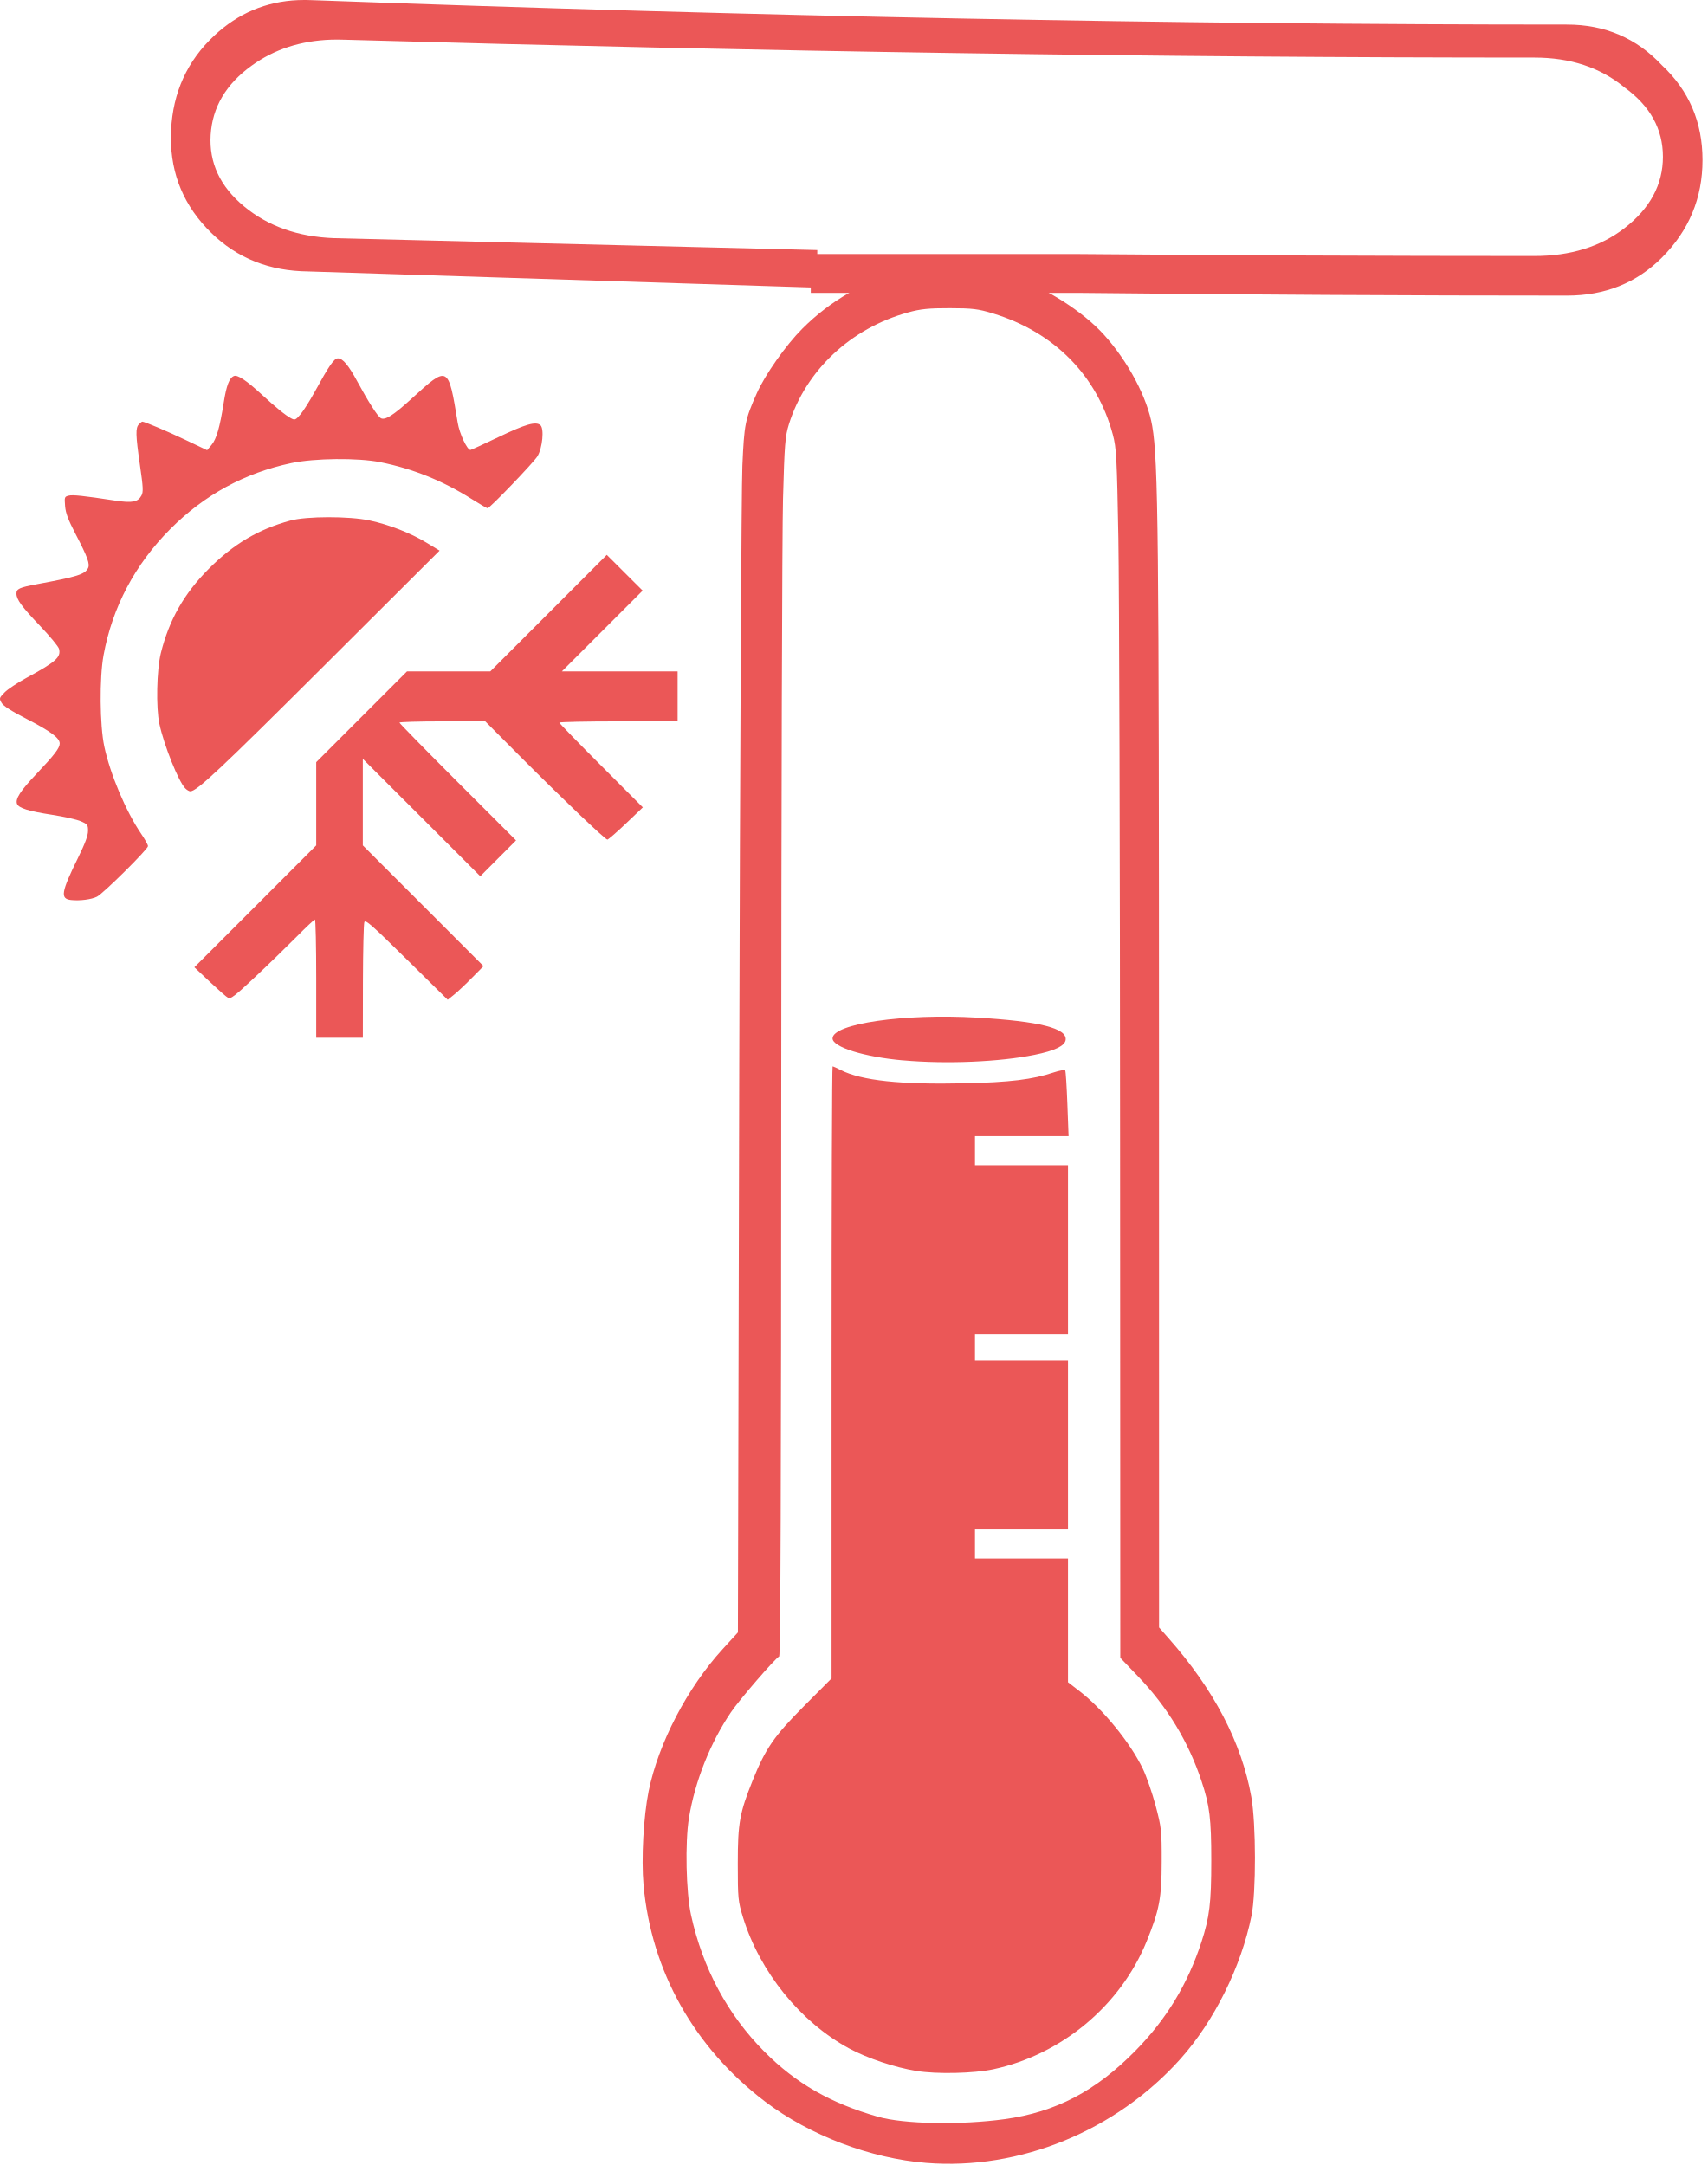
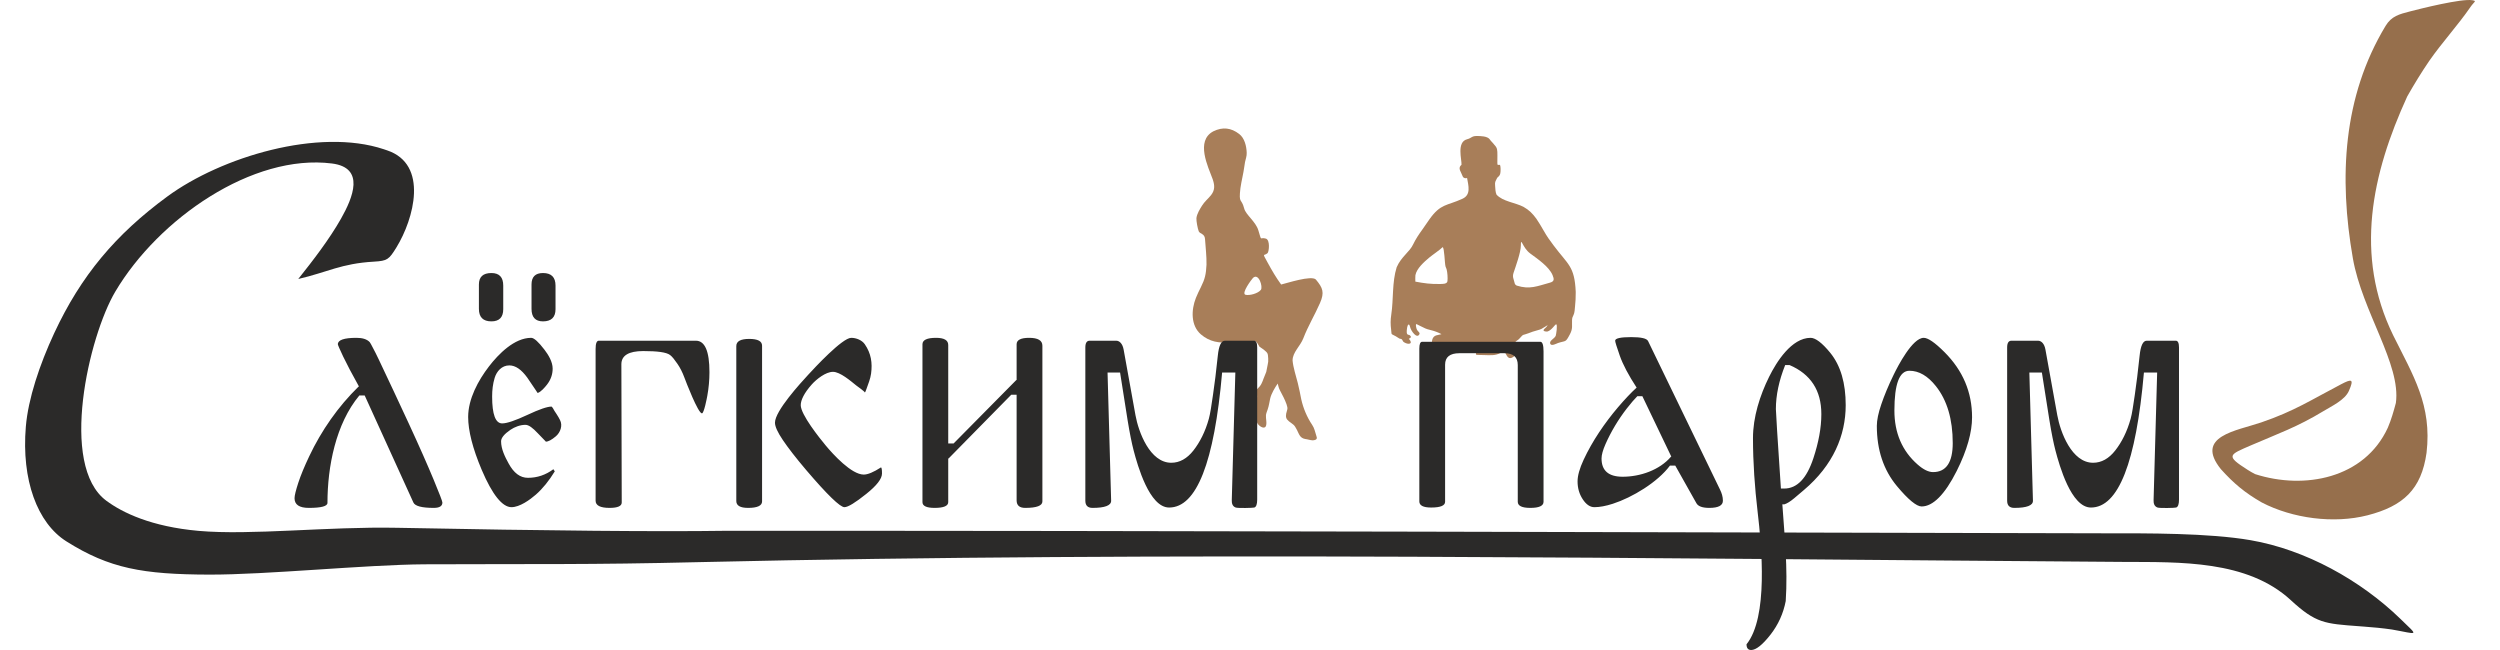
- <svg xmlns="http://www.w3.org/2000/svg" width="41" height="52" viewBox="0 0 41 52" fill="none">
-   <path d="M1.706 21.617C1.441 21.588 1.468 21.429 1.877 20.597C2.044 20.257 2.114 20.069 2.114 19.958C2.114 19.812 2.103 19.796 1.943 19.726C1.848 19.684 1.534 19.613 1.244 19.569C0.685 19.483 0.448 19.409 0.409 19.307C0.364 19.189 0.489 18.995 0.872 18.591C1.308 18.131 1.434 17.967 1.434 17.857C1.434 17.727 1.219 17.566 0.647 17.271C0.257 17.07 0.078 16.954 0.036 16.878C-0.022 16.774 -0.019 16.764 0.109 16.632C0.182 16.556 0.416 16.4 0.628 16.285C1.344 15.896 1.468 15.786 1.418 15.586C1.404 15.53 1.203 15.286 0.971 15.043C0.522 14.572 0.395 14.399 0.395 14.258C0.394 14.142 0.464 14.11 0.894 14.03C1.855 13.852 2.035 13.795 2.112 13.65C2.166 13.55 2.106 13.386 1.813 12.822C1.635 12.479 1.577 12.326 1.563 12.154C1.546 11.941 1.549 11.93 1.648 11.905C1.747 11.88 1.994 11.906 2.771 12.024C3.176 12.085 3.313 12.059 3.397 11.902C3.443 11.815 3.439 11.713 3.361 11.174C3.256 10.439 3.252 10.275 3.337 10.19C3.371 10.155 3.407 10.127 3.416 10.127C3.471 10.127 4.01 10.355 4.454 10.566L4.974 10.813L5.081 10.685C5.199 10.544 5.279 10.265 5.372 9.675C5.437 9.259 5.508 9.073 5.619 9.031C5.706 8.997 5.918 9.138 6.277 9.468C6.627 9.789 6.864 9.981 6.992 10.048C7.082 10.095 7.1 10.088 7.214 9.955C7.283 9.875 7.436 9.634 7.554 9.419C7.905 8.778 8.023 8.607 8.115 8.607C8.232 8.607 8.371 8.773 8.583 9.166C8.846 9.652 9.07 10.001 9.145 10.044C9.248 10.101 9.451 9.972 9.888 9.572C10.766 8.77 10.766 8.77 10.992 10.154C11.035 10.416 11.218 10.807 11.298 10.807C11.313 10.807 11.611 10.67 11.962 10.503C12.626 10.185 12.864 10.117 12.977 10.211C13.073 10.29 13.029 10.758 12.907 10.959C12.814 11.112 11.762 12.207 11.709 12.207C11.692 12.207 11.519 12.107 11.325 11.984C10.636 11.548 9.913 11.257 9.132 11.101C8.595 10.994 7.554 11.004 6.995 11.123C5.872 11.361 4.907 11.887 4.092 12.704C3.24 13.559 2.698 14.583 2.486 15.741C2.387 16.282 2.396 17.42 2.504 17.926C2.645 18.592 3.025 19.491 3.39 20.026C3.48 20.158 3.554 20.291 3.554 20.323C3.554 20.396 2.481 21.46 2.329 21.537C2.196 21.604 1.919 21.64 1.706 21.617H1.706ZM4.45 18.936C4.289 18.776 3.938 17.902 3.828 17.386C3.744 16.997 3.763 16.091 3.863 15.686C4.062 14.888 4.42 14.258 5.012 13.664C5.607 13.066 6.21 12.71 6.974 12.503C7.363 12.397 8.387 12.396 8.873 12.5C9.343 12.601 9.853 12.799 10.235 13.03L10.557 13.225L7.786 15.988C5.276 18.49 4.726 19.006 4.57 19.006C4.542 19.006 4.488 18.974 4.45 18.936L4.45 18.936Z" fill="#EB5757" />
-   <path d="M7.594 23.506C7.594 22.725 7.58 22.086 7.563 22.086C7.546 22.086 7.343 22.276 7.113 22.509C6.882 22.742 6.437 23.175 6.122 23.47C5.655 23.909 5.538 24 5.481 23.969C5.442 23.949 5.244 23.774 5.039 23.582L4.668 23.232L6.131 21.769L7.594 20.305V19.305V18.306L8.684 17.216L9.774 16.126H10.774H11.774L13.173 14.727L14.572 13.327L15.002 13.756L15.433 14.186L14.463 15.156L13.493 16.126H14.883H16.273V16.726V17.326H14.853C14.072 17.326 13.433 17.34 13.433 17.356C13.433 17.372 13.884 17.837 14.436 18.389L15.438 19.392L15.032 19.779C14.808 19.992 14.607 20.166 14.586 20.166C14.534 20.166 13.47 19.151 12.473 18.149L11.654 17.326H10.623C10.057 17.326 9.593 17.34 9.593 17.356C9.593 17.373 10.223 18.016 10.993 18.786L12.393 20.185L11.963 20.616L11.534 21.046L10.124 19.636L8.713 18.227V19.266V20.305L10.163 21.755L11.612 23.205L11.332 23.488C11.179 23.644 10.985 23.826 10.902 23.892L10.752 24.013L9.766 23.041C8.922 22.21 8.776 22.081 8.75 22.148C8.733 22.191 8.718 22.833 8.716 23.575L8.714 24.925H8.154H7.594L7.594 23.506Z" fill="#EB5757" />
-   <path d="M22.25 51.95C20.905 51.844 19.442 51.288 18.374 50.477C16.673 49.184 15.642 47.348 15.455 45.279C15.398 44.646 15.454 43.633 15.577 43.022C15.81 41.873 16.506 40.537 17.352 39.612L17.721 39.208L17.753 25.675C17.771 18.232 17.805 11.713 17.828 11.188C17.872 10.183 17.894 10.075 18.175 9.445C18.374 8.998 18.875 8.287 19.265 7.897C20.646 6.517 22.508 6.075 24.391 6.682C25.121 6.917 26.009 7.485 26.509 8.037C27.093 8.681 27.557 9.559 27.671 10.234C27.816 11.099 27.833 12.761 27.834 25.918L27.835 39.089L28.059 39.343C29.151 40.577 29.819 41.856 30.05 43.158C30.165 43.804 30.167 45.451 30.055 46.012C29.807 47.24 29.16 48.543 28.349 49.451C26.803 51.179 24.492 52.127 22.252 51.95H22.25ZM24.125 50.899C25.354 50.73 26.316 50.226 27.276 49.247C28.015 48.493 28.522 47.656 28.852 46.646C29.047 46.048 29.089 45.703 29.089 44.692C29.089 43.681 29.05 43.366 28.854 42.778C28.54 41.832 28.035 40.999 27.334 40.267L26.904 39.818L26.899 27.445C26.897 20.641 26.878 14.11 26.858 12.933C26.823 10.999 26.811 10.758 26.725 10.439C26.344 9.017 25.313 7.975 23.845 7.528C23.488 7.419 23.354 7.403 22.807 7.402C22.301 7.401 22.107 7.421 21.807 7.504C20.43 7.884 19.353 8.894 18.946 10.188C18.855 10.479 18.84 10.666 18.804 11.979C18.782 12.785 18.763 19.364 18.761 26.599C18.76 35.408 18.744 39.763 18.712 39.783C18.593 39.856 17.751 40.832 17.552 41.128C17.056 41.862 16.69 42.784 16.546 43.661C16.449 44.247 16.475 45.447 16.595 45.995C16.876 47.277 17.475 48.392 18.36 49.281C19.114 50.039 19.946 50.516 21.085 50.841C21.704 51.018 23.065 51.044 24.123 50.899L24.125 50.899ZM22.008 49.741C21.489 49.657 20.832 49.437 20.397 49.203C19.227 48.573 18.249 47.367 17.844 46.054C17.725 45.67 17.718 45.592 17.718 44.761C17.718 43.785 17.762 43.545 18.075 42.764C18.382 41.999 18.592 41.696 19.307 40.978L19.97 40.312V32.963C19.97 28.92 19.981 25.613 19.995 25.613C20.009 25.613 20.1 25.653 20.196 25.703C20.687 25.953 21.63 26.053 23.158 26.019C24.254 25.994 24.805 25.927 25.305 25.758C25.444 25.712 25.568 25.69 25.581 25.711C25.595 25.732 25.617 26.095 25.633 26.519L25.662 27.288H24.538H23.414V27.637V27.986H24.531H25.648V30.01V32.035H24.531H23.414V32.36V32.686H24.531H25.648V34.71V36.734H24.531H23.414V37.083V37.432H24.531H25.648V38.919V40.405L25.916 40.611C26.488 41.052 27.141 41.851 27.446 42.484C27.533 42.665 27.67 43.062 27.752 43.368C27.891 43.891 27.9 43.971 27.898 44.715C27.897 45.594 27.843 45.875 27.536 46.63C26.907 48.171 25.501 49.345 23.858 49.7C23.389 49.801 22.497 49.821 22.008 49.741L22.008 49.741ZM21.692 25.469C20.756 25.387 19.994 25.15 19.994 24.941C19.994 24.587 21.716 24.339 23.466 24.442C24.968 24.53 25.633 24.698 25.591 24.98C25.57 25.121 25.325 25.238 24.846 25.335C24.002 25.506 22.733 25.56 21.692 25.468V25.469Z" fill="#EB5757" />
-   <path d="M7.158 0.003C6.389 0.036 5.72 0.319 5.15 0.851C4.499 1.458 4.152 2.217 4.109 3.129C4.065 4.04 4.347 4.821 4.955 5.472C5.562 6.123 6.322 6.47 7.233 6.514L19.471 6.904V7.035H25.98C29.972 7.078 33.856 7.1 37.631 7.1C38.543 7.1 39.302 6.796 39.91 6.188C40.561 5.537 40.886 4.756 40.886 3.845C40.886 2.934 40.561 2.174 39.91 1.566C39.302 0.916 38.543 0.59 37.631 0.59C28.215 0.59 18.169 0.395 7.494 0.004C7.38 -0.001 7.268 -0.002 7.158 0.003V0.003ZM7.951 0.953C8.055 0.95 8.161 0.95 8.269 0.954C18.392 1.24 27.919 1.383 36.849 1.383C37.713 1.383 38.433 1.621 39.01 2.098C39.627 2.543 39.935 3.099 39.935 3.766C39.935 4.433 39.627 5.005 39.01 5.482C38.433 5.926 37.713 6.149 36.849 6.149C33.269 6.149 29.586 6.133 25.8 6.101H19.627V6.006L8.022 5.72C7.158 5.688 6.438 5.434 5.862 4.957C5.286 4.481 5.018 3.909 5.059 3.241C5.1 2.574 5.429 2.018 6.047 1.574C6.587 1.184 7.222 0.978 7.951 0.953V0.953Z" fill="#EB5757" />
+ <svg xmlns="http://www.w3.org/2000/svg" xml:space="preserve" width="100" height="26" version="1.1" style="shape-rendering:geometricPrecision; text-rendering:geometricPrecision; image-rendering:optimizeQuality; fill-rule:evenodd; clip-rule:evenodd" viewBox="0 0 955.39 253.49">
+   <defs>
+     <style type="text/css">
+    
+     .fil2 {fill:transparent}
+     .fil0 {fill:#A87E59}
+     .fil1 {fill:#2B2A29;fill-rule:nonzero}
+     .fil3 {fill:#966F4C;fill-rule:nonzero}
+    
+   </style>
+   </defs>
+   <g id="Слой_x0020_1">
+     <g id="_2218404880880">
+       <path id="men" class="fil0" d="M573.29 72.52c-0.14,-1.7 0.1,-1.65 0.66,-2.88 0.4,-0.88 1.08,-0.66 1.37,-2.11 0.15,-0.79 0.16,-2.55 -0.12,-3.22 -1.27,-0.15 -1.02,0.89 -1.02,-3.7 -0.01,-2.12 0,-2.88 -1.14,-4.08 -0.3,-0.33 -0.32,-0.38 -0.56,-0.68 -0.4,-0.5 -0.86,-0.84 -1.2,-1.39 -0.87,-1.41 -3.76,-1.43 -5.26,-1.42 -1.89,0 -1.94,0.84 -3.64,1.26 -4.21,1.07 -2.05,8.02 -2.2,9.97 -1.13,0.95 -0.79,1.85 -0.12,3.18 0.22,0.44 0.48,1.18 0.69,1.55 0.21,0.38 1.16,0.75 1.59,0.35 0.56,3.18 1.61,6.62 -1.82,8.18 -6.15,2.81 -8.42,1.82 -12.8,7.93 -0.94,1.32 -1.83,2.65 -2.75,3.97 -1.43,1.99 -2.58,3.66 -3.66,5.89 -1.32,2.89 -4.63,4.77 -6.42,8.92 -1.84,5.86 -1.19,12.44 -2.1,18.44 -0.33,2.21 -0.32,3.78 -0.05,5.96 0.25,1.57 -0.23,1.55 1.1,2.14 0.98,0.43 1.82,1.15 2.14,1.26 0.61,0.21 0.79,0.04 1.09,0.51 0.34,0.54 0.24,0.63 0.74,0.95 1.75,1.09 3.7,0.61 1.83,-1.38 0.52,-0.28 1.2,-0.57 0.48,-1.28 -0.63,-0.63 -1.74,0.47 -1.13,-3.17 0.19,-1.14 0.78,-1.65 1.08,-0.33 0.43,1.92 2.83,4.99 3.72,2.93 0.22,-0.79 -0.71,-0.83 -1.13,-2.05 -0.08,-0.24 -0.58,-2.04 0.02,-1.8 0.36,0.14 1.08,0.55 1.51,0.75 1.83,0.85 1.81,1.04 3.9,1.54 1.49,0.36 2.91,0.87 4.27,1.59 -1.22,0.48 -3.06,0.09 -3.62,2.28 -0.57,2.23 1.09,5.12 3.57,5.67 1.65,0.15 3.45,-1.09 6.29,-1.03 3.24,0.1 3.63,0.38 6.94,-0.28 0.98,1.63 -1.26,1.44 3.36,1.53 2.26,0.05 4.66,0.33 6.62,-0.92 0.85,-0.86 -0.03,-1.99 1.45,-0.4 0.73,0.83 1.15,3.82 3.68,1.84 1.66,-1.79 -0.04,-4.47 0.64,-5.77 0.58,-0.54 0.86,-0.48 1.58,-1.29 1.64,-1.88 1.12,-1.07 3.31,-1.93 1.44,-0.56 2.15,-0.81 3.63,-1.2 1.37,-0.35 1.8,-0.64 2.98,-1.39 0.34,-0.22 0.67,-0.43 1.01,-0.64 -0.64,1.14 -1.21,1.23 -1.57,1.82 -0.38,0.61 1.02,0.8 1.46,0.7 1.73,-0.53 2.9,-2.77 3.41,-2.82 0.61,0.21 0,3.94 -0.18,4.48 -0.47,1.17 -2.75,1.92 -2.08,3.2 0.46,0.88 2.29,-0.11 2.95,-0.37 3.18,-1.06 2.88,-0.01 4.71,-3.51 1.14,-2.19 0.69,-3.2 0.79,-5.52 0.04,-0.81 0.22,-1.23 0.59,-1.95 0.41,-0.77 0.49,-2.37 0.57,-3.28 0.19,-1.79 0.29,-3.53 0.27,-5.34l0 -0.43c-0.45,-10.01 -3.01,-10.52 -8.56,-17.95 -1.71,-2.3 -2.51,-3.34 -3.99,-5.94 -0.91,-1.58 -1.76,-3.03 -2.79,-4.55 -1.48,-2.02 -2.85,-3.42 -5.04,-4.65 -3.21,-1.67 -8.07,-2.07 -10.5,-4.75 -0.43,-0.89 -0.49,-2.41 -0.55,-3.39zm-31.11 37.31c3.42,0.65 6.13,1.01 9.64,0.92 0.87,-0.02 2.74,0.08 2.88,-1.11 0.15,-1.21 -0.01,-3.49 -0.34,-4.66 -0.13,-0.35 -0.28,-0.7 -0.41,-1.04 -0.36,-1.32 -0.43,-7.42 -1.14,-7.55 -0.96,1 -4.02,3.06 -5.29,4.13 -1.93,1.64 -4.84,4.19 -5.32,6.81 -0.08,0.73 -0.03,1.75 -0.02,2.5zm39.5 1.54c5.19,1.64 8.04,0.2 13,-1.14 1.75,-0.47 1.66,-1.38 1.01,-2.94 -1.39,-3.32 -5.88,-6.34 -8.72,-8.44 -3.15,-2.33 -3.61,-6.81 -3.65,-3.03 -0.03,2.64 -1.96,7.93 -2.85,10.6 -0.52,1.62 0.04,2.27 0.41,3.89 0.14,0.63 0.28,0.7 0.8,1.06z" />
+       <path id="girl" class="fil0" d="M478.86 108.38c-0.61,0.68 -4.56,5.93 -2.99,6.56 1.6,0.44 4.98,-0.5 6.06,-1.9 0.88,-1.13 -0.81,-6.76 -3.07,-4.66zm24.51 0.62c2.74,3.27 3.43,5.03 1.63,9.16 -1.98,4.56 -4.7,9.04 -6.5,13.75 -1.18,3.08 -4.21,5.47 -4.2,8.67 0.2,2.56 1.37,6.22 2.04,8.83 0.6,2.31 0.87,4.06 1.35,6.33 0.76,3.43 2.26,7.02 4.23,9.92 0.95,1.4 1.08,2.62 1.6,4.14 0.45,1.19 0.32,1.69 -1.04,1.9 -0.13,0.01 -0.31,0.01 -0.44,0.02 -0.97,-0.06 -1.85,-0.41 -2.84,-0.52 -2.04,-0.4 -2.32,-1.8 -3.18,-3.5 -1.15,-2.26 -1.3,-1.95 -3.12,-3.38 -1.07,-0.85 -1.34,-1.64 -1.1,-2.99 0.38,-1.76 0.82,-1.71 0.14,-3.69 -0.72,-1.99 -1.56,-3.49 -2.53,-5.34 -0.5,-0.97 -0.66,-1.68 -0.91,-2.72 -1.09,1.59 -2.48,3.9 -2.92,5.79 -0.37,1.57 -0.44,2.68 -0.99,4.29 -0.1,0.28 -0.2,0.56 -0.3,0.84 -0.17,0.46 -0.3,0.85 -0.37,1.33 -0.13,1.44 0.54,3.46 -0.14,4.56 -0.86,1.12 -2.94,-0.55 -3.3,-1.54 -0.13,-0.41 -0.81,-2.47 -0.81,-2.73 0,-2.52 -0.68,-1.33 0.24,-4.38 0.42,-1.39 0.78,-2.95 0.37,-4.39 -0.45,-1.58 0.31,-1.52 1.25,-2.72 1,-1.26 1.27,-2.71 1.92,-4.14 0.26,-0.55 0.4,-0.9 0.59,-1.48 0.2,-0.91 0.33,-1.82 0.54,-2.74 0.22,-0.97 0.27,-1.39 0.22,-2.4 -0.15,-2.15 -0.09,-2.13 -1.75,-3.52 -0.28,-0.23 -1.63,-1.12 -1.64,-1.13 -1.22,-1.87 -0.91,-2.38 -3.52,-2.21 -1.43,0.1 -2.41,0.11 -3.85,0.05 -1.57,-0.07 -2.53,0.11 -4.05,0.35 -4.24,0.55 -8.07,-0.12 -11.41,-2.98 -4.06,-3.48 -3.81,-9.63 -1.99,-14.23 0.56,-1.42 1.25,-2.8 1.93,-4.17 1.64,-3.28 2.03,-5.13 2.21,-8.82 0.07,-3.34 -0.37,-6.67 -0.58,-10.01 -0.14,-2.16 -2.01,-1.93 -2.45,-3.01 -0.42,-1.04 -0.98,-4.01 -0.9,-5.13 0.21,-1.69 1.29,-3.43 2.18,-4.85 0.5,-0.79 1.03,-1.41 1.67,-2.09 0.69,-0.7 1.27,-1.3 1.89,-2.07 1.46,-1.87 1.41,-3.68 0.71,-5.82l-0.11 -0.35c-1.76,-4.8 -6.8,-14.94 0.26,-18.67 3.64,-1.77 6.88,-1.41 10.08,1.04 2.11,1.61 2.85,4.78 2.93,7.31 0.02,0.74 -0.06,1.24 -0.23,1.95 -0.4,1.44 -0.49,1.87 -0.69,3.39 -0.37,2.84 -1.12,5.6 -1.53,8.47 -0.74,6.37 0.38,3.68 1.47,7.94 0.64,2.48 4.49,5.1 5.51,8.48 1.44,4.79 0.5,2.53 2.93,3.26 1.74,0.51 1.25,5.04 0.69,5.65 -1.49,1.35 -2.23,-0.43 -0.02,3.65 1.67,3.06 3.24,5.79 5.3,8.61 2.35,-0.55 11.75,-3.66 13.53,-1.96z" />
+       <path id="letter_c" class="fil1" d="M263.06 219.22c181.87,-4.21 373.71,-1.36 555.54,-0.08 21.64,0.11 48.01,-0.76 64.97,14.89 9.84,9.08 13.31,9.2 26.52,10.18l1.85 0.14c3.81,0.28 7.3,0.6 11.09,1.15 10.23,1.77 10.75,3.06 3.29,-4.17 -15.54,-15.07 -36.98,-26.96 -58.4,-30.66 -16.36,-2.83 -40.32,-2.7 -57.55,-2.69 -172.05,-0.35 -365.89,-1.05 -537.94,-0.97 -24.31,0.36 -67.72,0.01 -127.36,-1.18 -27.03,-0.54 -57.02,3.01 -77.43,1.2 -18.39,-1.64 -29.63,-7.06 -35.97,-11.76 -18.54,-13.74 -6.83,-64.11 3.51,-81.55 16.88,-28.47 53.6,-53.88 84.5,-49.96 13.05,1.65 8.14,13.33 3.54,21.49 -4.55,8.04 -10.91,16.3 -16.69,23.55 11.5,-2.67 16.68,-6.02 29.47,-6.76 5.29,-0.31 5.88,-0.79 8.83,-5.58 6.76,-11.01 12.67,-32.38 -3.67,-37.83l-1.27 -0.43c-25.33,-8.44 -63.34,2.96 -84.42,18.43 -20.16,14.8 -33.67,30.86 -44.13,53.33 -5.67,12.2 -10.14,25.53 -11.05,36.43 -1.74,20.73 4.44,37.58 15.84,44.75 16.77,10.56 29.79,12.87 55.6,12.95 22.41,0.07 60.95,-3.86 83.98,-4.02 43.37,-0.19 63.84,0.21 107.35,-0.85z" />
+       <rect id="fil2" class="fil2" x="669.38" y="203.43" width="25.69" height="20.73" />
+       <path id="text" class="fil1" d="M686.62 234.4c-0.93,4.81 -2.89,9.19 -5.93,13.09 -3.14,4.02 -5.68,6 -7.54,6 -1.21,0 -1.82,-0.74 -1.82,-2.23 8.51,-10.51 5.92,-38.14 4.33,-51.66 -1.12,-9.51 -1.81,-19.18 -1.81,-28.76 0,-8.18 2.69,-16.6 6.28,-23.87 2.88,-5.83 8.77,-15.22 16.19,-15.22 1.87,0 4.48,1.92 7.68,5.86 4.05,4.99 6.01,11.82 6.01,20.39 0,11.82 -4.9,23.44 -16.29,33.09l-3.79 3.21c-1.56,1.32 -2.87,2.09 -3.8,2.37l-0.83 0c0.86,12.42 2.17,24.86 1.32,37.73zm-523.88 -38.43c0,1.4 -1.12,2.1 -3.35,2.1 -4.66,0 -7.32,-0.7 -7.96,-2.1l-18.99 -41.74 -2.09 0c-9.19,11.02 -12.43,27.75 -12.43,41.88 0,1.31 -2.42,1.96 -7.26,1.96 -3.72,0 -5.58,-1.26 -5.58,-3.77 0,-1.03 0.49,-3.03 1.46,-6.01 0.97,-2.97 2.41,-6.42 4.26,-10.33 4.76,-10.06 11.29,-19.44 19.27,-27.22l0.14 0c-2.7,-4.84 -4.75,-8.73 -6.15,-11.66 -1.39,-2.93 -2.09,-4.54 -2.09,-4.82 0,-1.67 2.42,-2.51 7.26,-2.51 2.33,0 4.09,0.53 5.16,1.67 0.23,0.24 0.62,1.03 1.26,2.24 0.65,1.2 1.43,2.75 2.31,4.61 3.91,8.25 7.82,16.55 11.65,24.85 4.21,9.1 7.43,16.43 9.71,21.92 2.27,5.48 3.42,8.47 3.42,8.93zm10.05 -33.37c0,-7.03 3.92,-14.24 8.1,-19.68 3.7,-4.82 9.92,-11.17 16.47,-11.17 1.12,0 2.83,1.56 5.17,4.61 1.56,2.04 3.21,4.74 3.21,7.4 0,2.23 -0.72,4.35 -2.24,6.28 -0.74,0.94 -2.39,2.9 -3.63,3.21l-0.83 -1.26c-1.91,-2.86 -2.99,-4.43 -3.21,-4.74 -2.28,-3.13 -4.57,-4.75 -6.99,-4.75 -2.93,0 -4.94,2.3 -5.72,4.88 -0.72,2.39 -0.98,4.76 -0.98,7.27 0,6.98 1.31,10.47 3.91,10.47 1.86,0 5.17,-1.13 9.92,-3.35 4.55,-2.14 7.67,-3.21 9.35,-3.21 0.18,0.18 0.41,0.39 0.56,0.69 0.31,0.64 0.8,1.37 1.39,2.24 0.61,0.89 1.01,1.7 1.33,2.3 1.15,2.14 0.14,4.87 -1.6,6.35 -1.66,1.41 -2.98,2.1 -3.92,2.1 0.1,0 -1,-1.01 -3.07,-3.21 -2.02,-2.16 -3.58,-3.35 -4.88,-3.35 -2.05,0 -4.19,0.81 -5.87,1.95 -2.42,1.65 -3.63,3.17 -3.63,4.47 0,3.03 1.51,6.05 2.94,8.65 2.01,3.69 4.46,5.59 7.53,5.59 3.63,0 6.94,-1.12 9.92,-3.35l0.55 0.83c-2.23,3.64 -4.67,6.7 -7.39,9.08 -2.31,2.02 -6.3,4.89 -9.5,4.89 -3.53,0 -7.46,-4.82 -11.59,-14.52 -3.58,-8.44 -5.3,-15.36 -5.3,-20.67zm13.68 -42.02c0,3.14 -1.53,4.75 -4.61,4.75 -3.25,0 -4.88,-1.63 -4.88,-4.89l0 -9.49c0,-2.98 1.63,-4.47 4.88,-4.47 3.08,0 4.61,1.64 4.61,4.89l0 9.21zm20.39 0c0,3.14 -1.63,4.75 -4.89,4.75 -2.98,0 -4.47,-1.63 -4.47,-4.89l0 -9.49c0,-2.98 1.49,-4.47 4.47,-4.47 3.26,0 4.89,1.64 4.89,4.89l0 9.21zm60.03 24.57c0,3.01 -0.29,6.26 -0.84,9.22 -0.14,0.78 -1.28,6.84 -2.09,6.84 -1.5,0 -6.28,-12.43 -6.84,-13.96 -0.76,-2.04 -1.66,-3.85 -2.73,-5.38 -1.06,-1.53 -1.97,-2.75 -2.86,-3.42 -1.43,-1.09 -4.98,-1.54 -10.47,-1.54 -5.68,0 -8.53,1.74 -8.52,5.17l0.14 53.89c0.01,1.39 -1.58,2.1 -4.74,2.1 -3.63,0 -5.45,-0.94 -5.45,-2.8l0 -59.19c0,-2.14 0.42,-3.21 1.26,-3.21l37.83 0c3.54,0 5.31,4.09 5.31,12.28zm67.29 39.51c0,2.05 -2.06,4.7 -6.14,7.96 -4.28,3.43 -7.12,5.17 -8.52,5.17 -1.67,0 -6.68,-4.83 -14.94,-14.52 -4.01,-4.72 -7.03,-8.64 -9.07,-11.66 -2.04,-3.02 -3.07,-5.28 -3.07,-6.77 0,-4.57 9.9,-15.36 12.98,-18.71 2.42,-2.63 13.29,-14.38 16.76,-14.38 1.94,0 4.19,0.89 5.3,2.51 2.45,3.58 3.01,7.24 2.44,11.45 -0.27,2.08 -1.13,4.04 -1.81,6.01 -0.32,0.92 -0.54,1.39 -0.63,1.39 0.25,-0.25 -3.08,-2.57 -3.35,-2.79 -2.16,-1.74 -6.29,-5.31 -9.07,-5.31 -2.83,0 -6.44,2.88 -8.24,4.89 -2.99,3.34 -4.33,6.14 -4.33,8.1 0,3.69 7.36,12.87 9.77,15.77 2.85,3.42 10.01,11.31 14.8,11.31 1.58,0 3.82,-0.93 6.7,-2.79 0.28,0 0.42,0.79 0.42,2.37zm-46.77 10.89c0,1.65 -1.81,2.52 -5.44,2.52 -3.07,0 -4.61,-0.89 -4.61,-2.66l0 -60.45c0,-1.86 1.68,-2.79 5.03,-2.79 3.35,0 5.02,0.89 5.02,2.65l0 60.73zm62.55 -61.29c0,-1.67 1.77,-2.51 5.3,-2.51 3.17,0 4.75,0.94 4.75,2.79l0 38.4 2.1 0 24.43 -24.72 0.14 0 0 -13.96c0,-1.67 1.63,-2.51 4.88,-2.51 3.45,0 5.17,1.03 5.17,3.07l0 60.73c0,1.67 -2.23,2.52 -6.7,2.52 -2.24,0 -3.35,-0.98 -3.35,-2.94l0 -41.18 -2.1 0 -24.43 24.85 -0.14 0 0 17.03c0,1.48 -1.77,2.24 -5.3,2.24 -3.17,0 -4.75,-0.75 -4.75,-2.24l0 -61.57zm130.54 60.59c0,1.75 -0.37,2.84 -1.12,3.08 -0.57,0.17 -6.45,0.3 -7.26,0 -1.31,-0.49 -1.57,-1.66 -1.53,-2.94l1.39 -49.7 -5.16 0c-3.07,35.09 -9.96,52.64 -20.67,52.64 -7.71,0 -12.3,-16.44 -13.82,-22.2 -0.73,-2.79 -1.54,-6.76 -2.37,-11.87 -0.83,-5.11 -1.82,-11.31 -2.93,-18.57l-4.89 0 1.4 49.98c0.05,1.85 -2.42,2.8 -7.26,2.8 -1.87,0 -2.8,-0.94 -2.8,-2.8l0 -59.75c0,-1.77 0.56,-2.65 1.68,-2.65l10.33 0c1.3,0 2.5,1.12 2.93,3.49l4.61 25.55c1.19,6.61 5.64,18.56 13.96,18.56 3.26,0 6.15,-1.61 8.66,-4.81 2.5,-3.21 4.61,-7.31 6,-12.36 0.55,-2.01 1.01,-5.15 1.61,-9.28 0.6,-4.14 1.27,-9.24 1.88,-15.29 0.4,-3.9 1.3,-5.86 2.79,-5.86l11.31 0c0.84,0 1.26,0.89 1.26,2.65l0 59.33zm111.67 0.84c0,1.58 -1.72,2.38 -5.16,2.38 -3.26,0 -4.89,-0.8 -4.89,-2.38l0 -53.33c0,-3.07 -1.72,-4.61 -5.16,-4.61l-17.6 0c-3.71,0 -5.58,1.5 -5.58,4.47l0 53.47c0,1.49 -1.81,2.24 -5.45,2.24 -3.07,0 -4.6,-0.8 -4.6,-2.38l0 -59.61c0,-1.77 0.37,-2.65 1.11,-2.65l46.08 0c0.83,0 1.25,1.26 1.25,3.76l0 58.64zm69.95 -0.42c0,1.86 -1.77,2.8 -5.3,2.8 -2.71,0 -4.36,-0.62 -5.03,-1.82l-8.24 -14.66 -2.09 0c-4.77,6.45 -14.69,12.43 -22.27,14.87 -2.74,0.88 -5.14,1.33 -7.19,1.33 -1.68,0 -3.19,-1.03 -4.54,-3.08 -1.35,-2.04 -2.02,-4.37 -2.02,-6.98 0,-2.23 0.79,-5.05 2.37,-8.44 3.38,-7.27 8.21,-14.36 13.4,-20.46 2.7,-3.16 5.12,-5.72 7.26,-7.67 -3.16,-4.84 -5.35,-8.99 -6.56,-12.43 -1.21,-3.44 -1.81,-5.4 -1.81,-5.86 0,-0.93 2.09,-1.4 6.28,-1.4 3.82,0 6.05,0.49 6.56,1.54l28.06 57.94c0.65,1.34 1.12,2.74 1.12,4.32zm-31.41 -40.76l-1.96 0c-1.11,1.11 -2.49,2.72 -4.12,4.81 -3.25,4.19 -6.17,9.04 -8.3,13.89 -1.02,2.33 -1.54,4.19 -1.54,5.59 0,4.75 2.75,7.12 8.24,7.12 6.76,0 14.37,-2.56 18.85,-7.82l0.13 0 -11.3 -23.59zm69.8 6.98c0,-9.22 -4.14,-15.59 -12.42,-19.13l-1.68 0c-2.42,6.05 -3.63,11.77 -3.63,17.17 0,1.12 0.65,11.45 1.96,31l1.25 0c5.08,0 8.83,-3.98 11.43,-11.87 2,-6.07 3.09,-11.77 3.09,-17.17zm58.78 1.25c0,5.78 -1.91,12.8 -6,20.95 -4.65,9.25 -9.31,13.82 -13.68,13.82 -1.96,0 -5.2,-2.63 -9.64,-7.96 -5.24,-6.3 -7.82,-14.15 -7.82,-23.46 0,-2.23 0.59,-5.05 1.75,-8.44 1.16,-3.4 2.74,-7.26 4.82,-11.52 1.65,-3.39 7.31,-14.38 11.72,-14.38 1.68,0 4.38,1.86 8.1,5.58 7.17,7.17 10.75,15.64 10.75,25.41zm-7.54 10.05c0,-9.3 -2.2,-16.7 -6.56,-22.19 -3.17,-4 -6.61,-6.01 -10.33,-6.01 -3.91,0 -5.86,5.17 -5.86,15.5 0,8.75 3.02,15.78 9.07,21.08 2.23,1.96 4.24,2.94 6,2.94 5.12,0 7.68,-3.78 7.68,-11.32zm88.24 22.06c0,1.76 -0.36,2.84 -1.12,3.08 -0.57,0.18 -6.44,0.3 -7.26,0 -1.31,-0.49 -1.57,-1.66 -1.53,-2.94l1.39 -49.7 -5.16 0c-3.08,35.09 -9.96,52.64 -20.67,52.64 -7.71,0 -12.3,-16.43 -13.82,-22.2 -0.73,-2.79 -1.54,-6.75 -2.37,-11.87 -0.84,-5.12 -1.82,-11.31 -2.93,-18.57l-4.89 0 1.4 49.98c0.05,1.86 -2.42,2.8 -7.26,2.8 -1.87,0 -2.8,-0.94 -2.8,-2.8l0 -59.75c0,-1.77 0.56,-2.65 1.68,-2.65l10.33 0c1.3,0 2.51,1.11 2.93,3.49l4.61 25.55c1.19,6.61 5.64,18.56 13.96,18.56 3.26,0 6.15,-1.6 8.66,-4.81 2.51,-3.21 4.61,-7.31 6,-12.36 0.56,-2.02 1,-5.14 1.61,-9.28 0.6,-4.14 1.26,-9.24 1.88,-15.29 0.4,-3.9 1.3,-5.86 2.79,-5.86l11.31 0c0.84,0 1.26,0.89 1.26,2.65l0 59.33z" />
+       <path id="end" class="fil3" d="M929.01 37.59c-13.87,30.27 -20.7,61.92 -5.53,93.1 7.86,15.84 15.22,27.3 13.05,45.89 -2,14.29 -9.13,20.81 -23.02,24.38 -13.18,3.38 -29.29,1.22 -41.26,-5.02 -6.54,-3.75 -10.9,-7.39 -15.93,-12.98 -10.38,-12.91 6.16,-14.94 15.76,-18.23 12.92,-4.42 19.51,-8.81 31.14,-14.88 4.17,-2.17 5.11,-2.14 3.02,2.61 -1.56,3.54 -6.67,5.9 -9.9,7.86 -10.26,6.23 -17.6,8.74 -28.25,13.34 -8.67,3.76 -10.02,4.03 -1.37,9.54 1.01,0.65 1.87,1.14 2.93,1.69 19.21,6.2 42.64,1.73 51.77,-18.07 1.36,-3.18 2.26,-6.35 3.15,-9.68 2.07,-15.08 -13.16,-35.63 -16.78,-56.43 -5.48,-31.4 -3.91,-63.01 12.77,-90.62 2.3,-3.81 5.34,-4.56 9.56,-5.65 3.97,-1.04 20.09,-5.08 24.27,-4.35 1.9,0.33 0.74,0.5 -0.69,2.58 -4.95,7.21 -11.03,13.76 -16.16,21.14 -3.08,4.52 -5.83,9.02 -8.53,13.78z" />
+     </g>
+   </g>
</svg>
